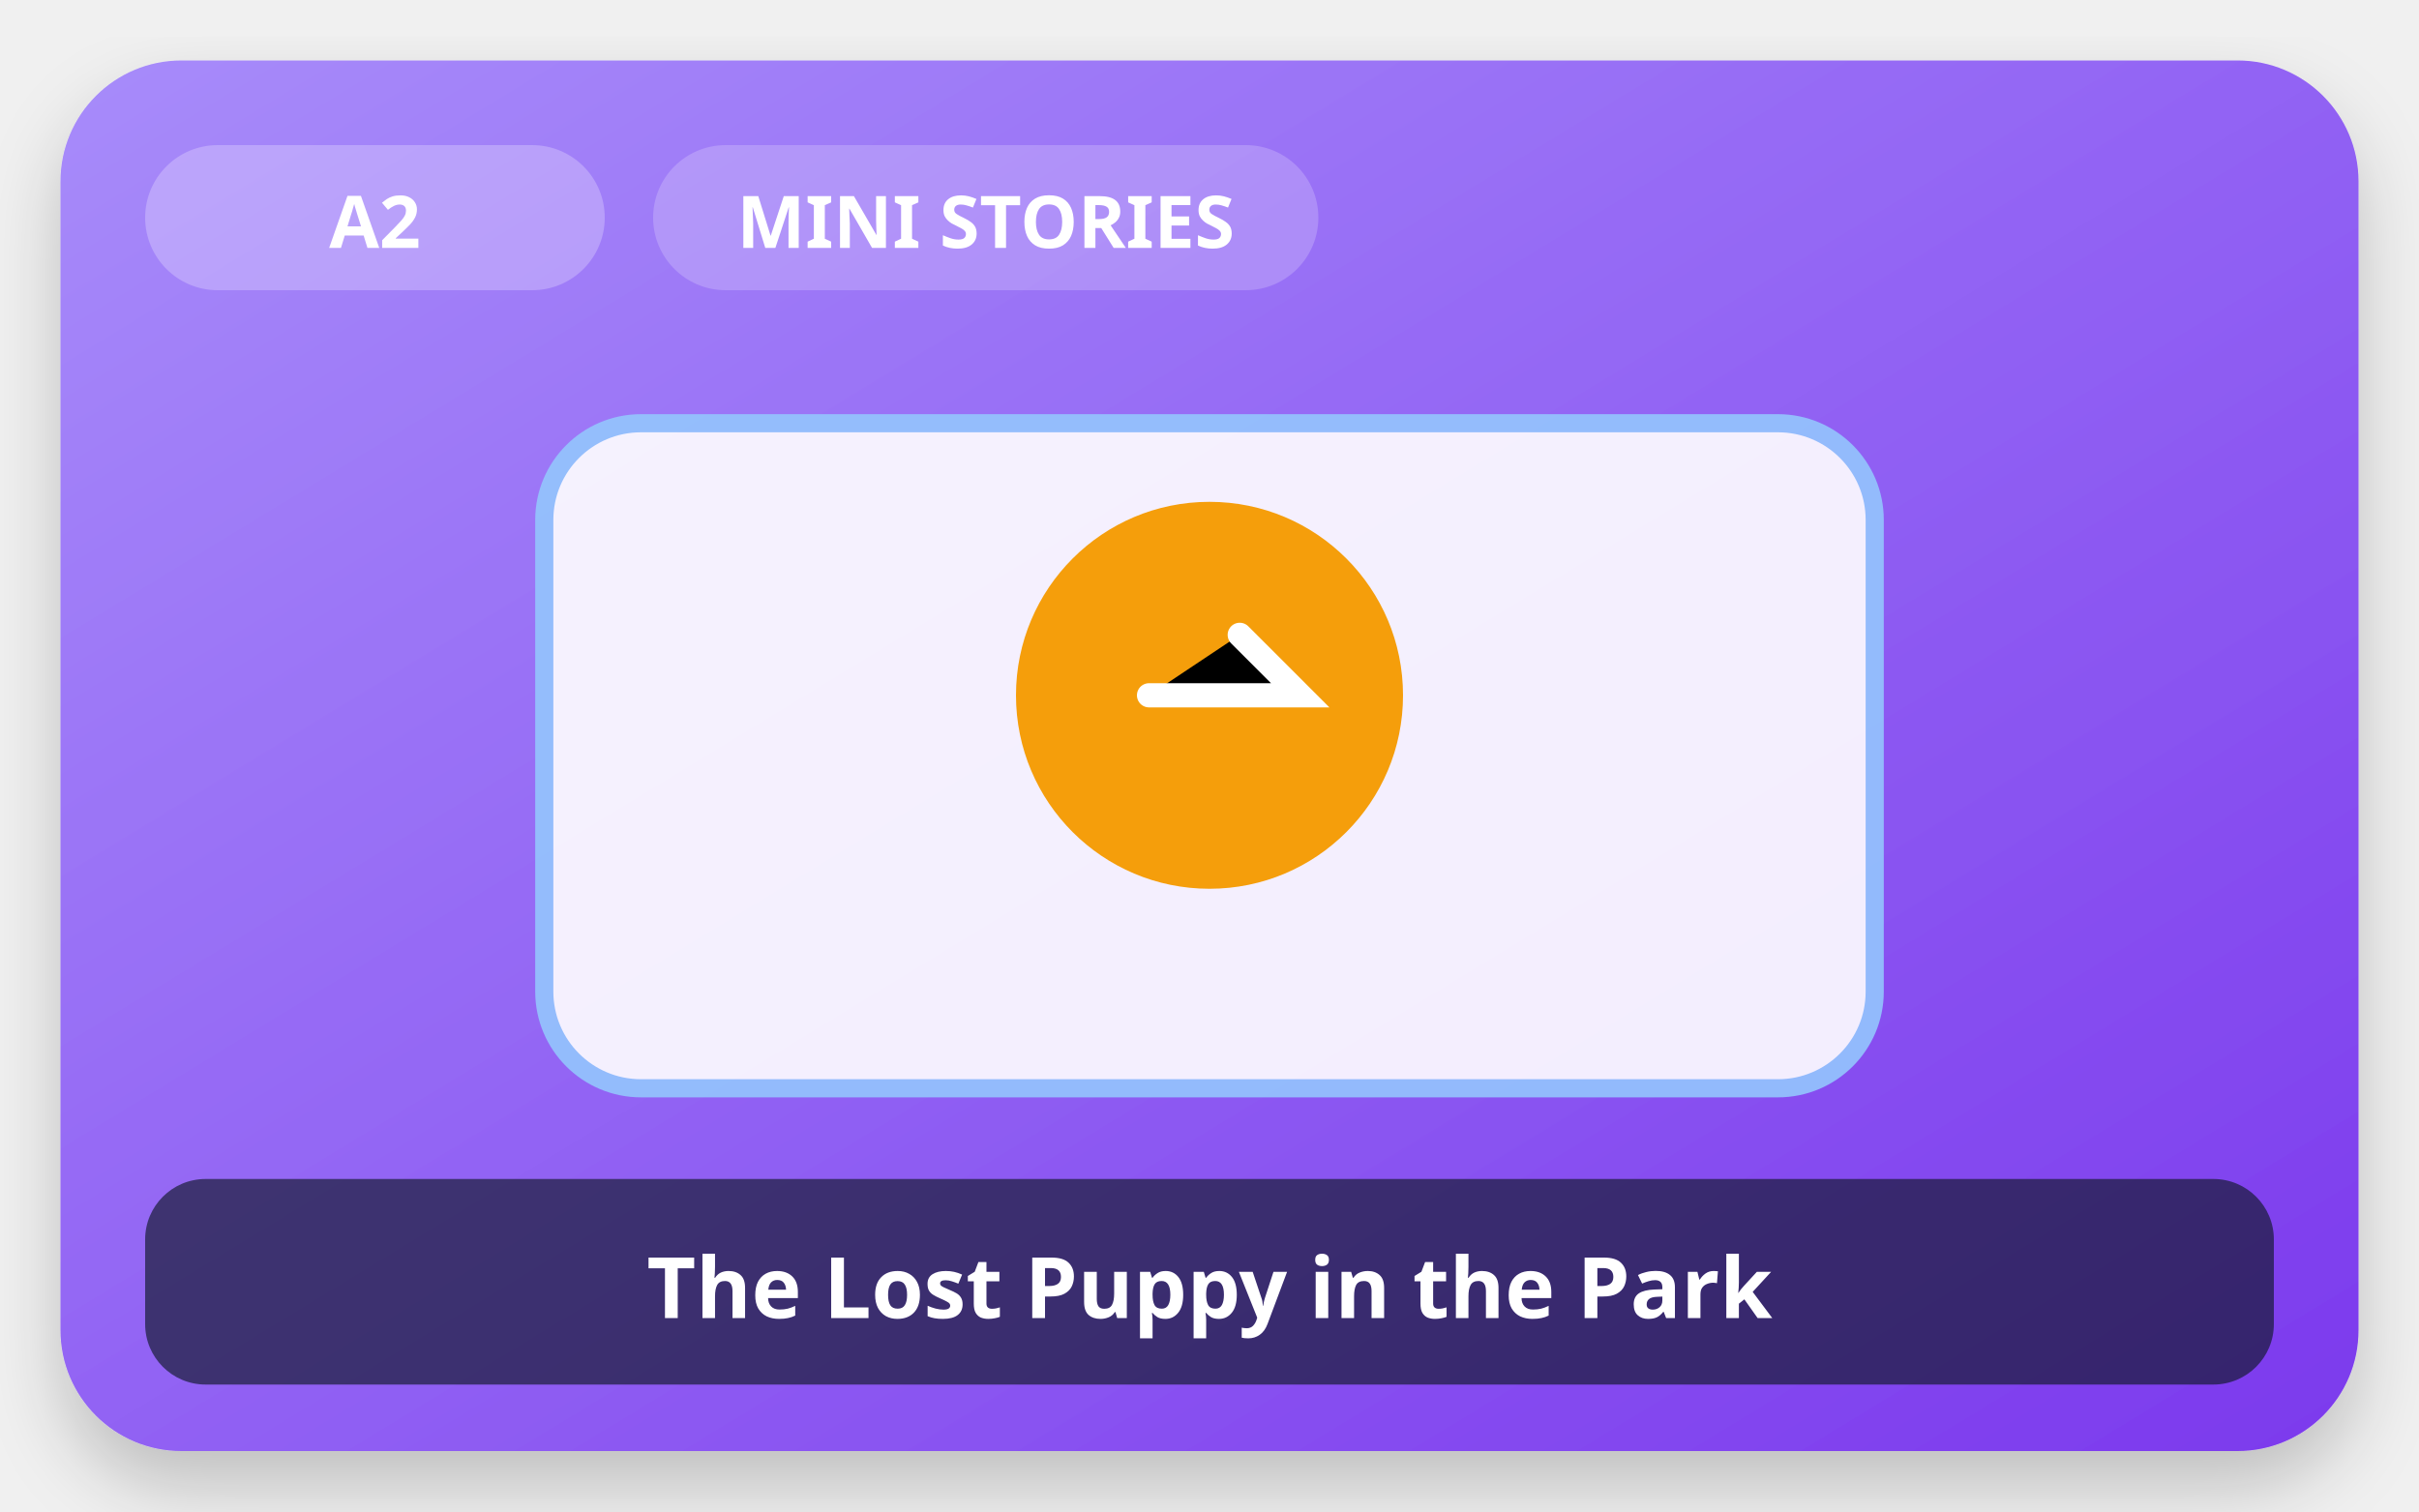
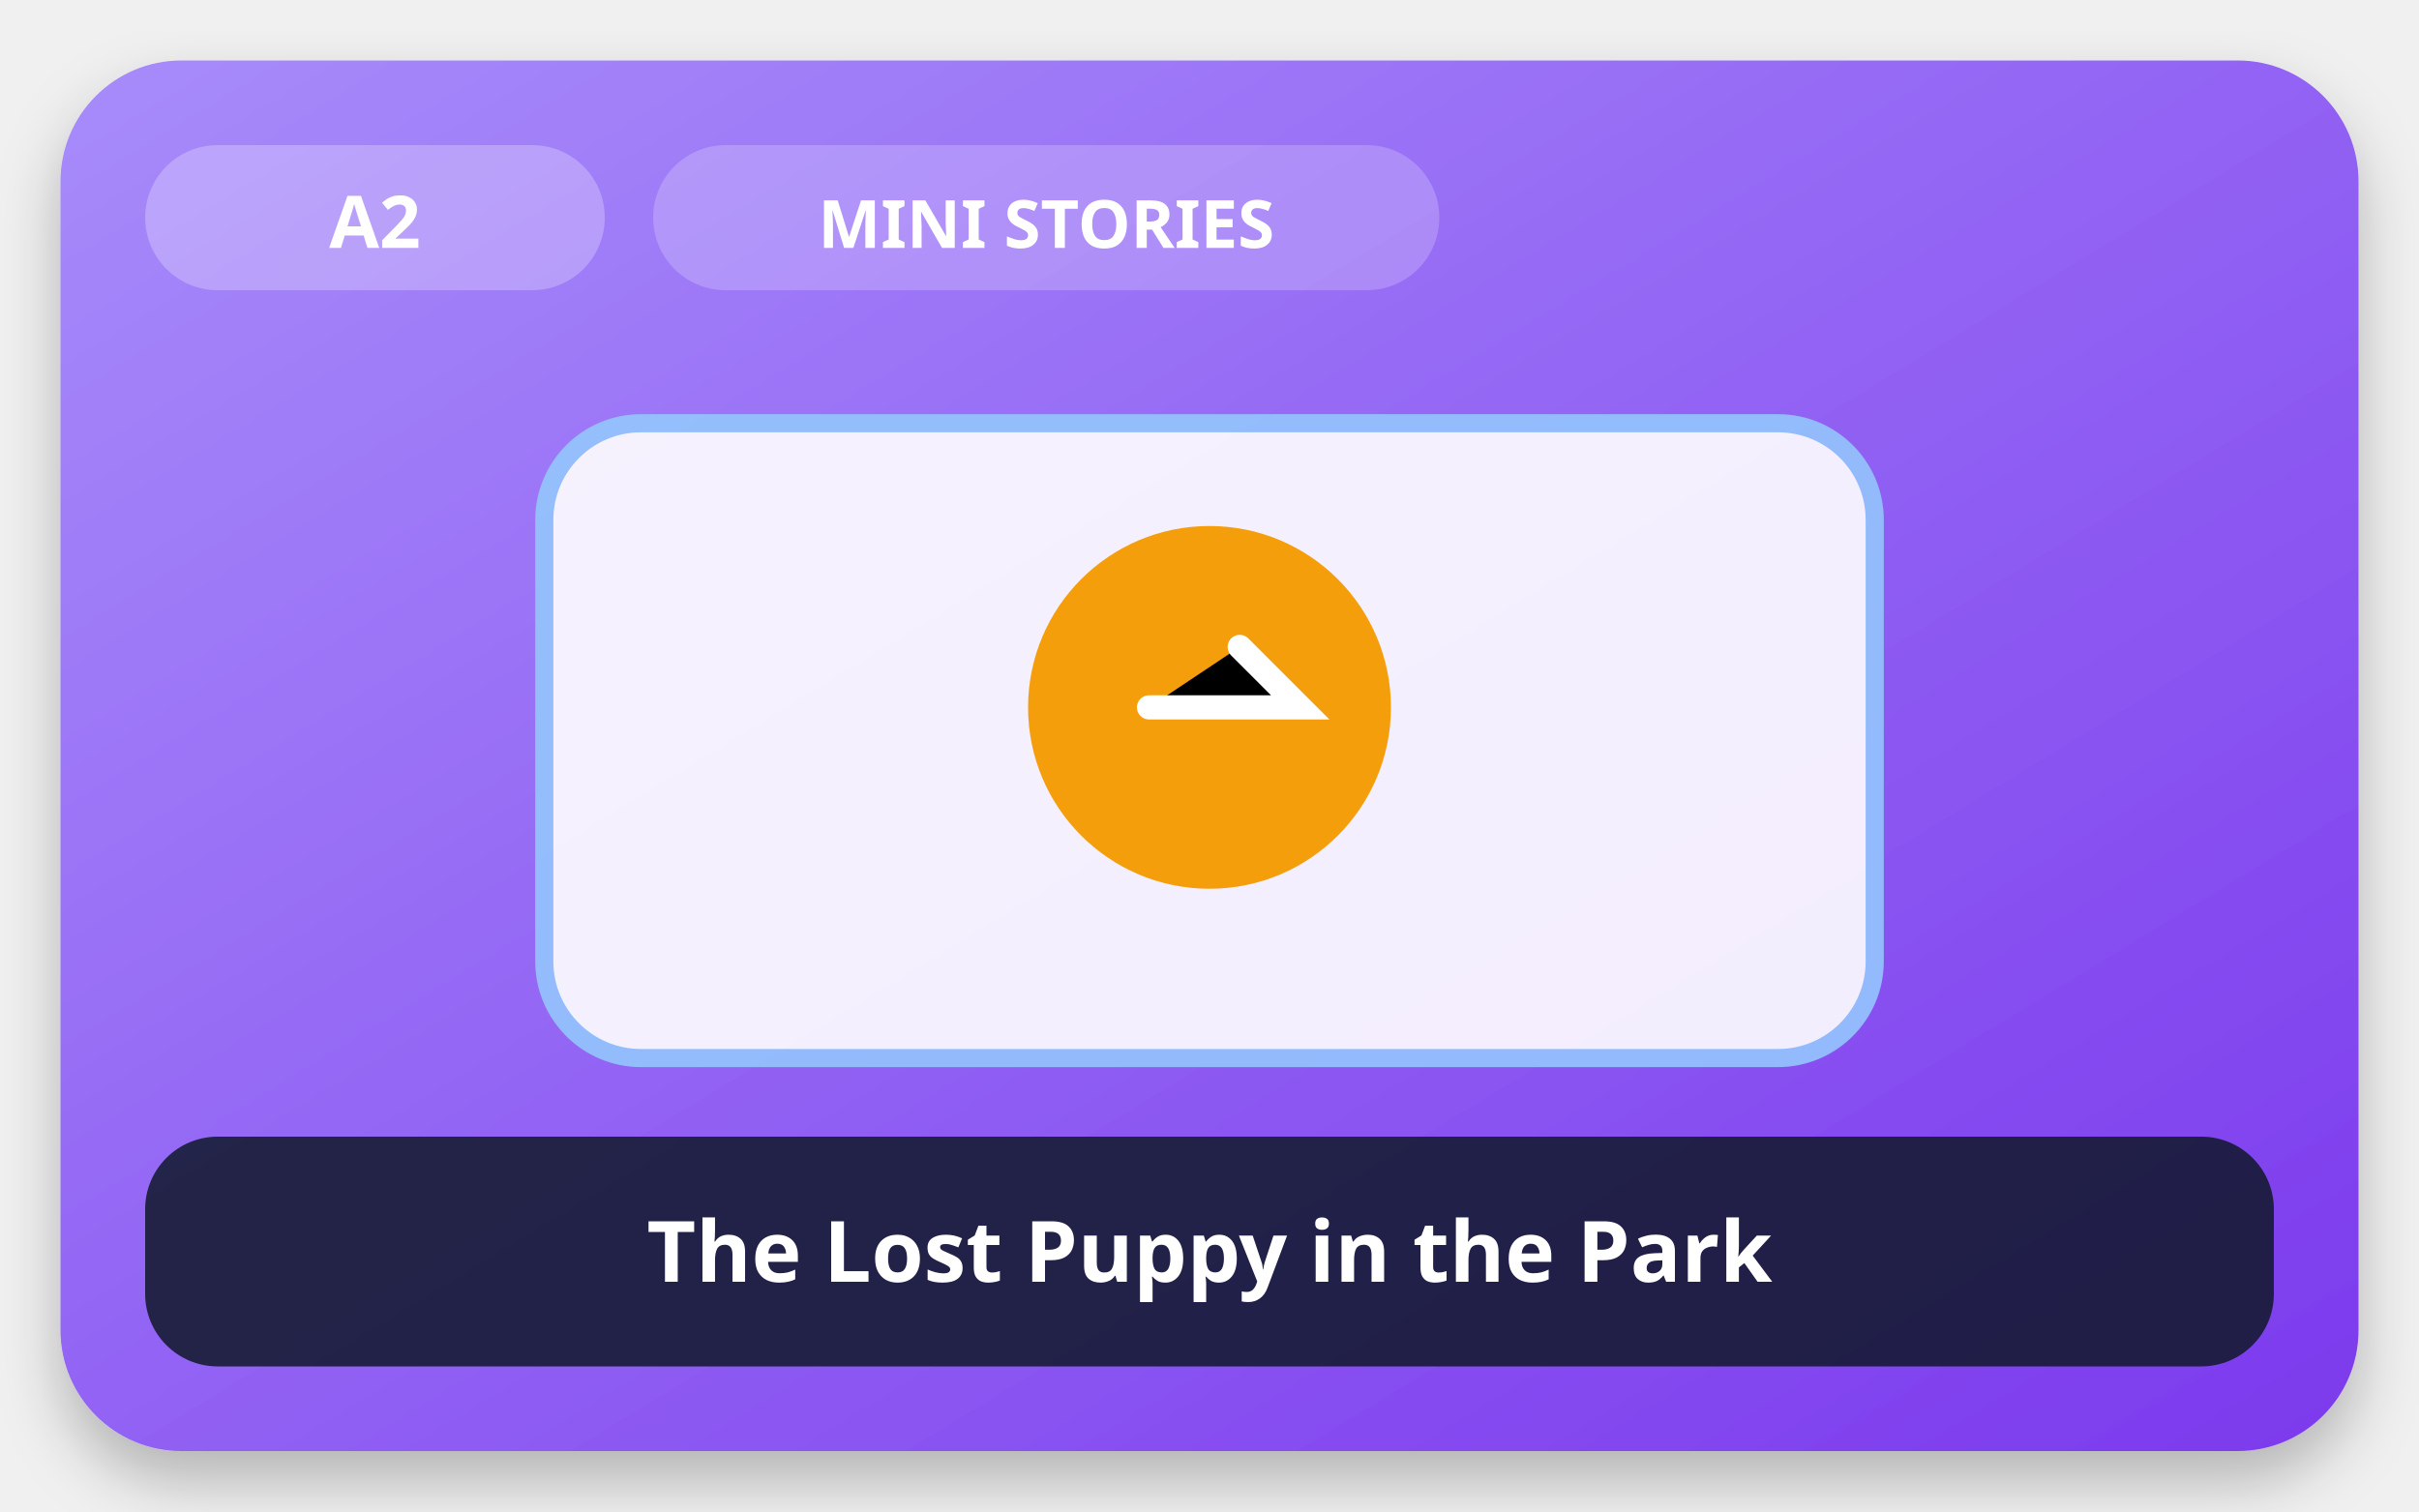
<svg xmlns="http://www.w3.org/2000/svg" viewBox="0 0 400 250" width="400" height="250">
  <defs>
-     <linearGradient id="bg" x1="0%" y1="0%" x2="100%" y2="100%">
+     <linearGradient id="bg_PL_A2_MINI_STORY_001" x1="0%" y1="0%" x2="100%" y2="100%">
      <stop offset="0%" stop-color="#a78bfa" />
      <stop offset="100%" stop-color="#7c3aed" />
    </linearGradient>
-     <filter id="shadow" x="-5%" y="-5%" width="110%" height="110%">
-       <feDropShadow dx="0" dy="6" stdDeviation="6" flood-opacity="0.2" />
+     <filter id="shadow_PL_A2_MINI_STORY_001" x="-5%" y="-5%" width="110%" height="110%">
+       <feDropShadow dx="0" dy="5" stdDeviation="5" flood-opacity="0.25" />
    </filter>
  </defs>
-   <rect x="10" y="10" width="380" height="230" rx="20" fill="url(#bg)" filter="url(#shadow)" />
+   <rect x="10" y="10" width="380" height="230" rx="20" fill="url(#bg_PL_A2_MINI_STORY_001)" filter="url(#shadow_PL_A2_MINI_STORY_001)" />
  <rect x="24" y="24" width="76" height="24" rx="12" fill="#ffffff" opacity="0.25" />
  <text x="62" y="41" font-family="'Segoe UI', sans-serif" font-size="12" font-weight="900" fill="#ffffff" text-anchor="middle">A2</text>
-   <rect x="108" y="24" width="110" height="24" rx="12" fill="#ffffff" opacity="0.2" />
-   <text x="163" y="41" font-family="'Segoe UI', sans-serif" font-size="12" font-weight="800" fill="#ffffff" text-anchor="middle">MINI STORIES</text>
-   <g id="scene_content">
-     <rect x="90" y="70" width="220" height="110" rx="16" fill="#ffffff" opacity="0.9" stroke="#93c5fd" stroke-width="3" />
-     <circle cx="200" cy="115" r="32" fill="#f59e0b" />
-     <path d="M 190 115 L 215 115 L 205 105" stroke="#ffffff" stroke-width="4" stroke-linecap="round" />
+   <rect x="108" y="24" width="130" height="24" rx="12" fill="#ffffff" opacity="0.2" />
+   <text x="173" y="41" font-family="'Segoe UI', sans-serif" font-size="11" font-weight="800" fill="#ffffff" text-anchor="middle">MINI STORIES</text>
+   <g transform="translate(0, 5)">
+     <rect x="90" y="65" width="220" height="105" rx="16" fill="#ffffff" opacity="0.9" stroke="#93c5fd" stroke-width="3" />
+     <circle cx="200" cy="112" r="30" fill="#f59e0b" />
+     <path d="M 190 112 L 215 112 L 205 102" stroke="#ffffff" stroke-width="4" stroke-linecap="round" />
  </g>
-   <rect x="24" y="195" width="352" height="34" rx="10" fill="#0f172a" opacity="0.65" />
-   <text x="200" y="218" font-family="'Segoe UI', sans-serif" font-size="14" font-weight="800" fill="#ffffff" text-anchor="middle">The Lost Puppy in the Park</text>
+   <rect x="24" y="188" width="352" height="38" rx="12" fill="#0f172a" opacity="0.85" />
+   <text x="200" y="212" font-family="'Segoe UI', sans-serif" font-size="14" font-weight="800" fill="#ffffff" text-anchor="middle">The Lost Puppy in the Park</text>
</svg>
